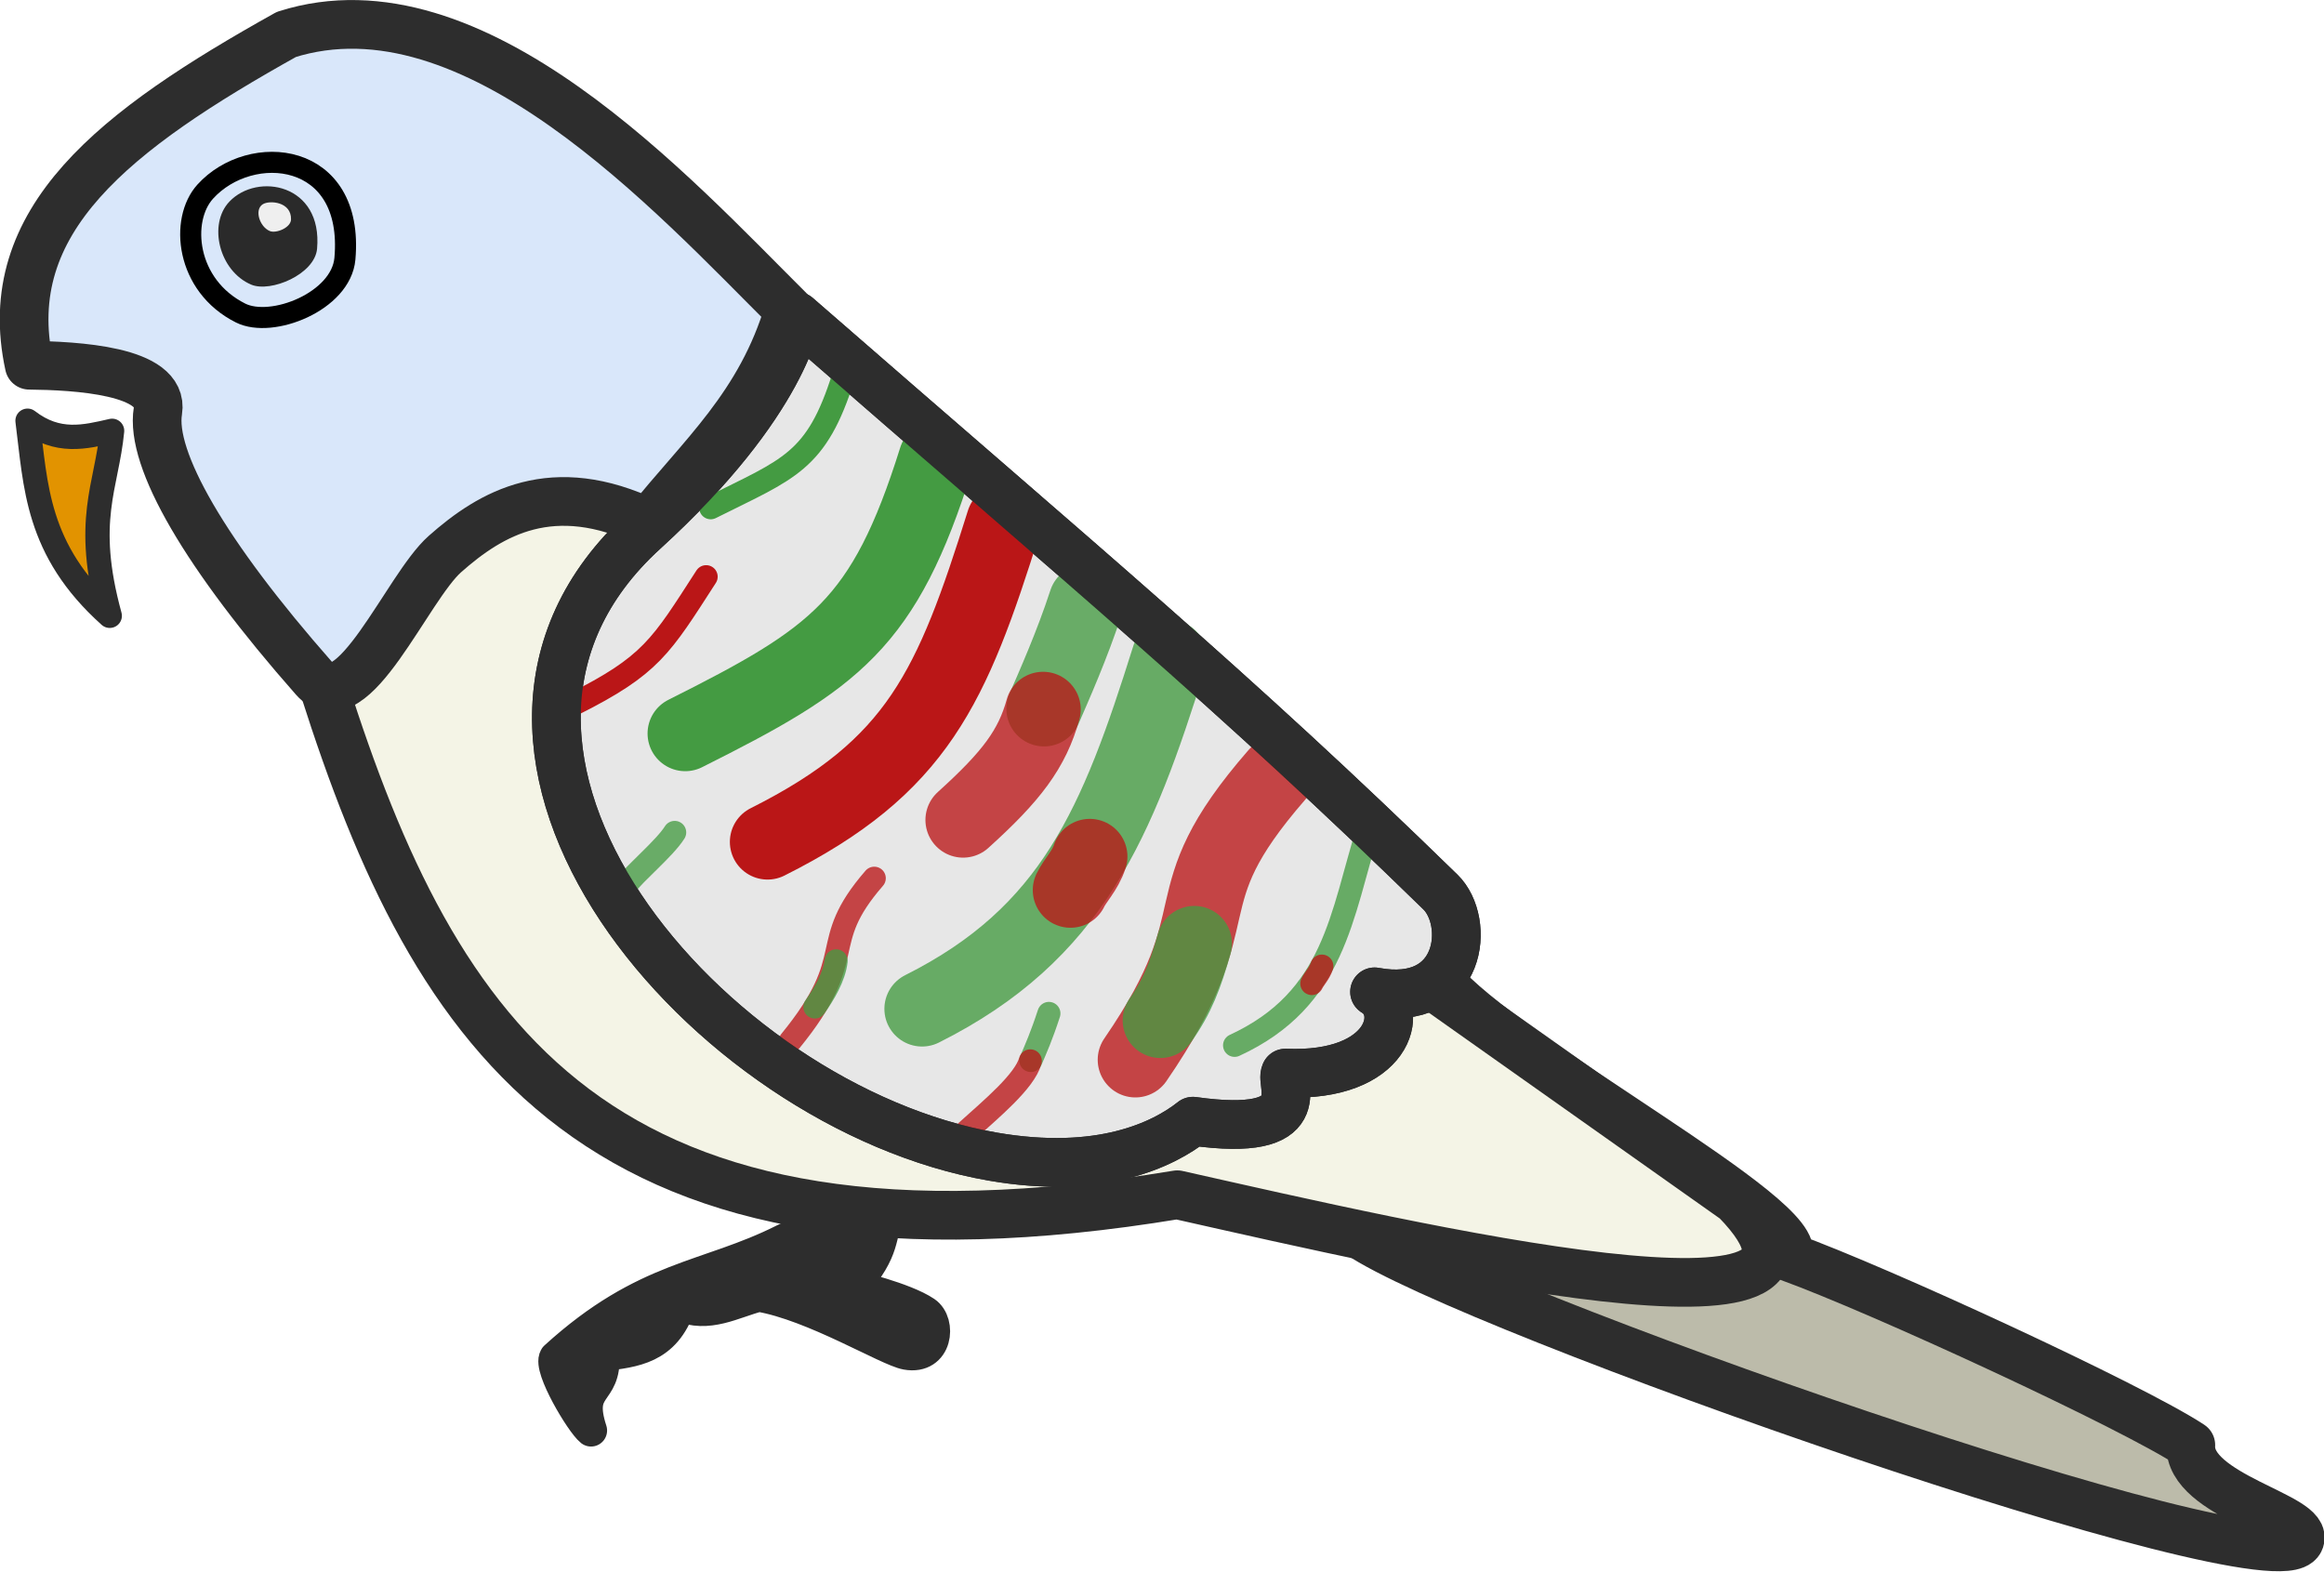
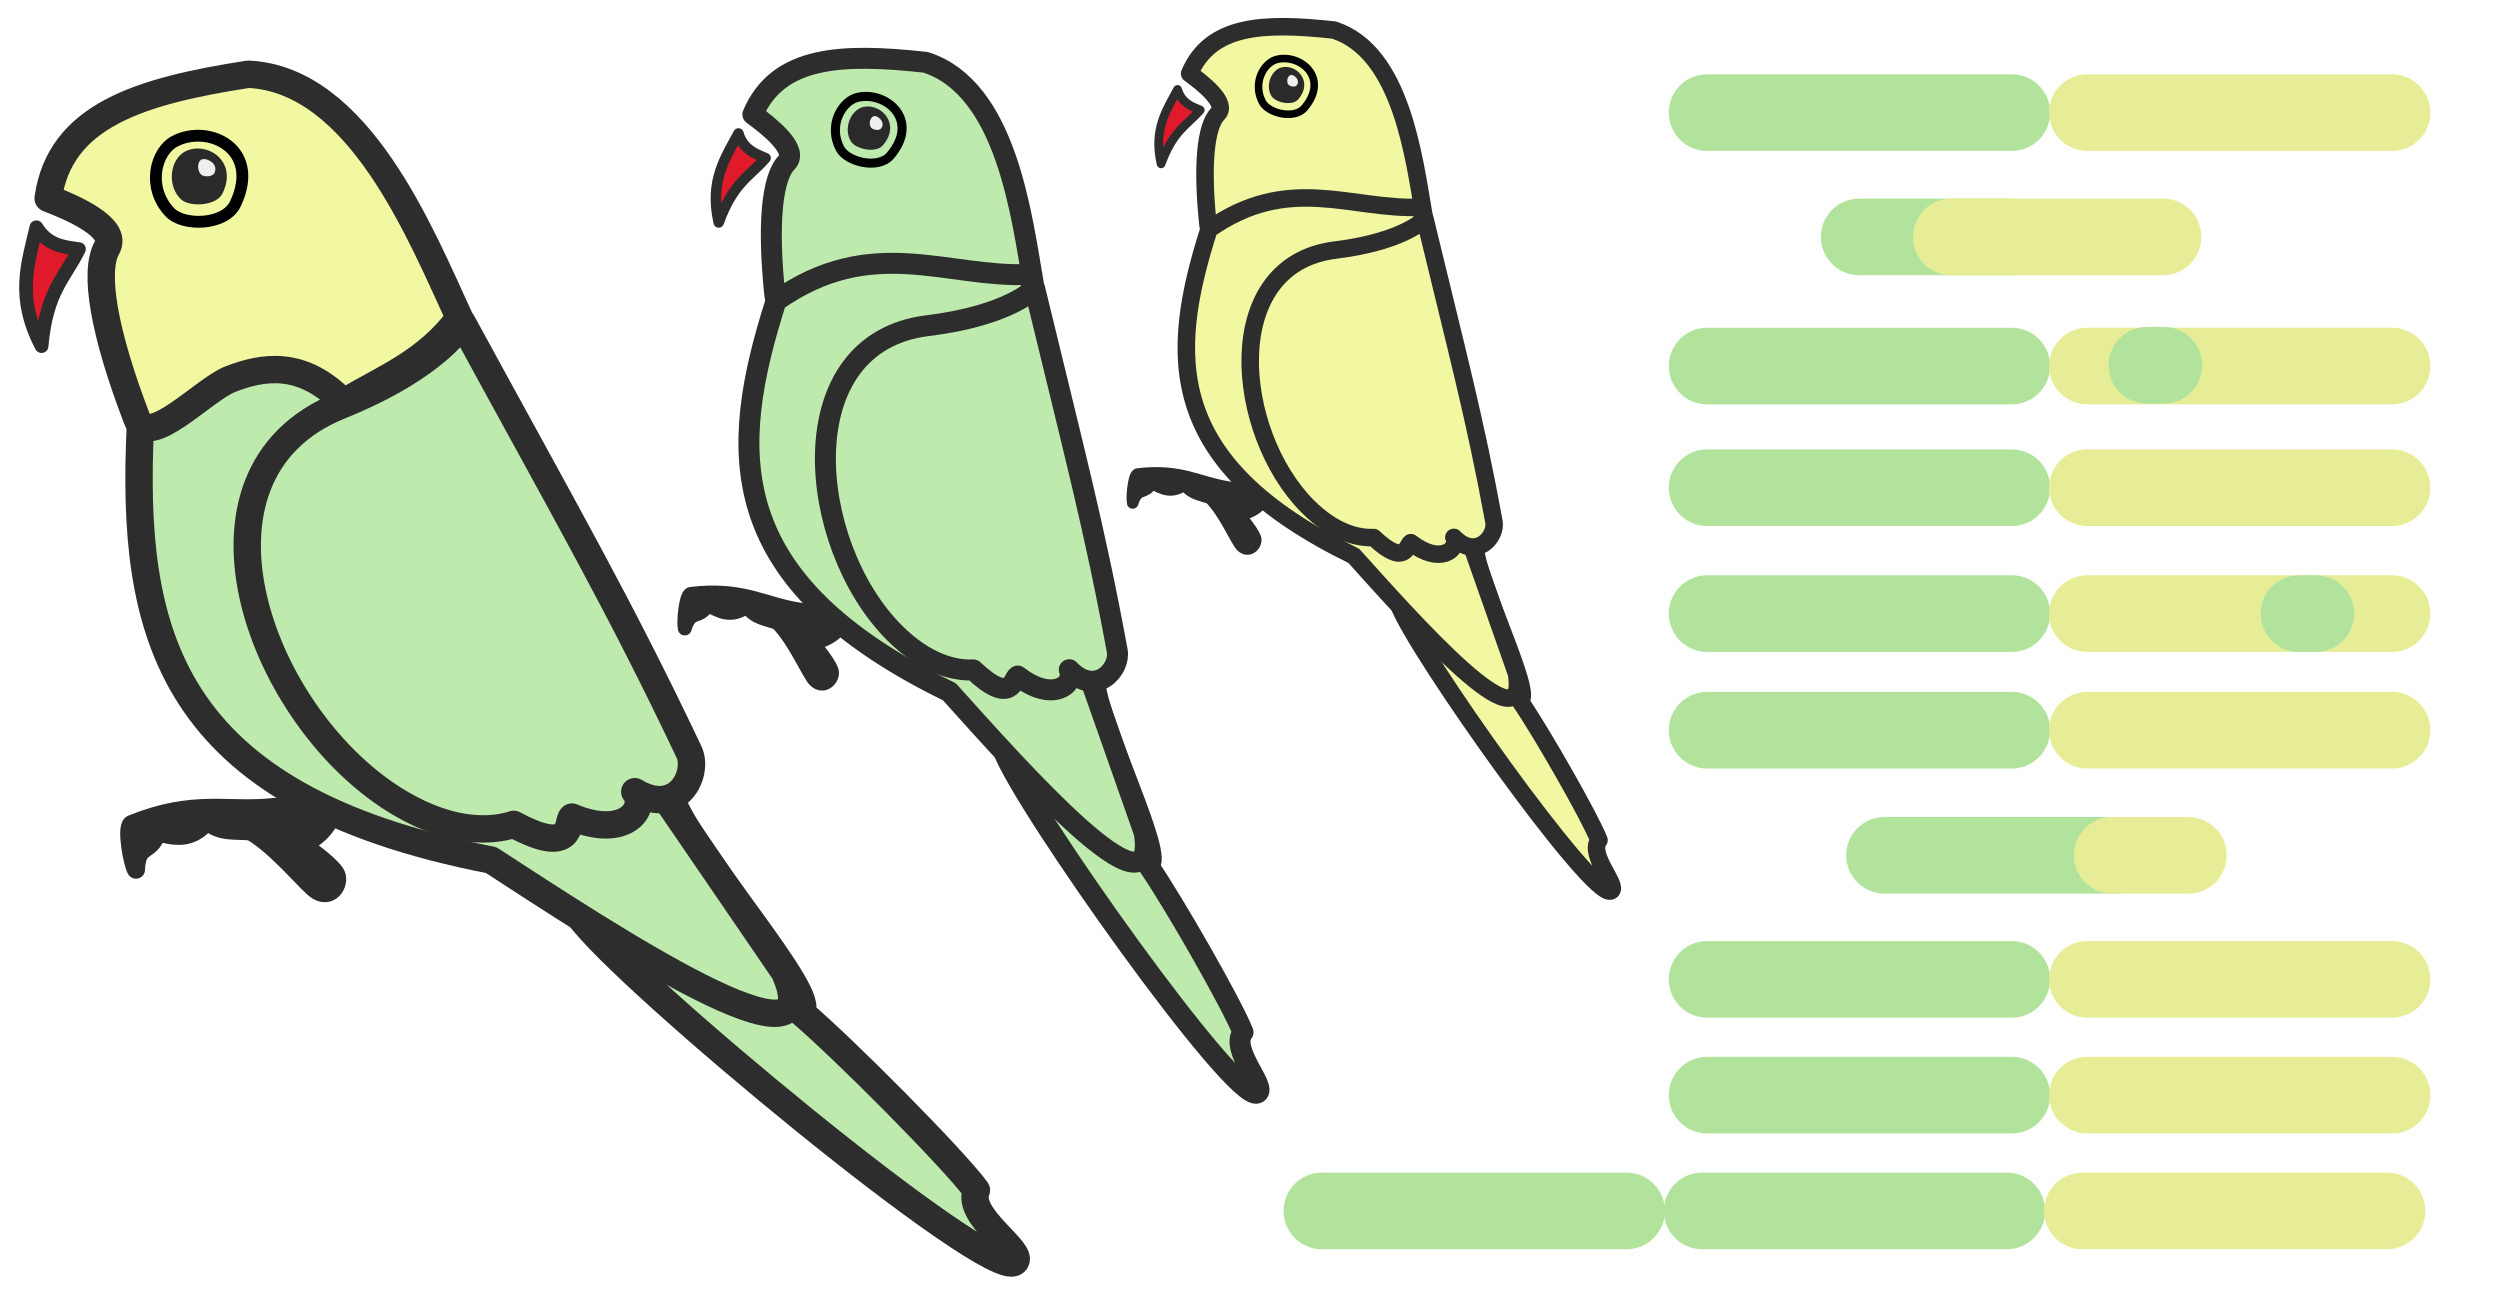
- <svg xmlns="http://www.w3.org/2000/svg" width="209.741mm" height="141.804mm" viewBox="0 0 209.741 141.804" version="1.1" id="svg1" xml:space="preserve">
+ <svg xmlns="http://www.w3.org/2000/svg" width="261mm" height="136.804mm" viewBox="0 0 261 136.804" version="1.1" id="svg1" xml:space="preserve">
  <defs id="defs1" />
-   <path style="display:inline;opacity:1;fill:#bcbbaa;fill-opacity:1;stroke:#2d2d2d;stroke-width:4.394;stroke-linecap:round;stroke-linejoin:round;stroke-dasharray:none;stroke-dashoffset:0;stroke-opacity:1" d="m 129.871,88.451 c 5.952,7.161 33.534,21.61 31.489,24.961 8.256,2.981 31.114,13.542 36.362,17.001 -0.252,4.586 10.9,6.523 9.806,8.646 -2.357,4.572 -74.974,-20.884 -84.937,-27.747" id="path2" />
-   <path style="opacity:1;fill:#f4f4e6;fill-opacity:1;stroke:#2d2d2d;stroke-width:4.394;stroke-linecap:round;stroke-linejoin:round;stroke-dasharray:none;stroke-dashoffset:0;stroke-opacity:1" d="m 156.661,108.3 c 14.015,14.366 -29.033,4.33 -50.41,-0.478 C 53.859,116.49 39.28,93.682 29.22,62.032 37.405,38.909 55.465,37.512 69.296,26.809 l 60.933,54.87 -0.604,7.5 z" id="path3" />
-   <path style="opacity:1;fill:#e7e7e7;fill-opacity:1;stroke:#2d2d2d;stroke-width:4.394;stroke-linecap:round;stroke-linejoin:round;stroke-dasharray:none;stroke-opacity:1" d="m 71.908,28.54 c 26.078,22.725 39.42,33.755 58.091,51.964 2.726,2.658 2.008,10.495 -5.945,9.007 2.816,1.663 1.359,7.727 -8.044,7.332 -0.544,0.899 2.696,5.902 -8.348,4.342 -2.716,2.153 -8.402,4.87 -18.057,3.197 C 63.842,99.918 36.327,67.754 58.107,47.901 70.949,36.194 71.908,28.54 71.908,28.54 Z" id="path6" />
-   <g id="layer2" style="display:inline" transform="translate(-8.116783,-59.36389)">
-     <path style="opacity:1;fill:none;fill-opacity:1;stroke:#ba1617;stroke-width:2.082;stroke-linecap:round;stroke-linejoin:round;stroke-dasharray:none;stroke-opacity:1" d="m 59.833,122.942 c 7.063,-3.54 7.93,-5.213 12.013,-11.533" id="path27" />
-     <path style="opacity:1;fill:none;fill-opacity:1;stroke:#449b42;stroke-width:6.8;stroke-linecap:round;stroke-linejoin:round;stroke-dasharray:none;stroke-opacity:1" d="m 69.959,125.561 c 13.571,-6.802 17.965,-9.848 22.647,-24.787" id="path10" />
-     <path style="opacity:1;fill:none;fill-opacity:1;stroke:#ba1617;stroke-width:6.8;stroke-linecap:round;stroke-linejoin:round;stroke-dasharray:none;stroke-opacity:1" d="m 77.387,135.343 c 13.571,-6.802 16.649,-13.951 21.331,-28.889" id="path11" />
-     <path style="opacity:0.776;fill:none;fill-opacity:1;stroke:#449b42;stroke-width:6.8;stroke-linecap:round;stroke-linejoin:round;stroke-dasharray:none;stroke-opacity:1" d="m 102.341,123.325 c 0.863,-1.997 2.539,-5.745 3.806,-9.639" id="path12" />
-     <path style="opacity:0.787;fill:none;fill-opacity:1;stroke:#449b42;stroke-width:6.8;stroke-linecap:round;stroke-linejoin:round;stroke-dasharray:none;stroke-opacity:1" d="M 91.333,150.41 C 104.904,143.608 108.952,133.64 113.633,118.702" id="path13" />
-     <path style="opacity:1;fill:none;fill-opacity:1;stroke:#ba1617;stroke-width:6.8;stroke-linecap:round;stroke-linejoin:round;stroke-dasharray:none;stroke-opacity:0.78" d="m 110.585,155.004 c 9.339,-13.6 2.604,-14.025 12.752,-25.693" id="path14" />
-     <path style="opacity:0.78;fill:none;fill-opacity:1;stroke:#ba1617;stroke-width:6.8;stroke-linecap:round;stroke-linejoin:round;stroke-dasharray:none;stroke-opacity:1" d="m 95.037,133.363 c 4.385,-3.961 6.223,-6.405 7.216,-9.972" id="path15" />
-     <path style="opacity:0.78;fill:none;fill-opacity:1;stroke:#ba1617;stroke-width:6.8;stroke-linecap:round;stroke-linejoin:round;stroke-dasharray:none;stroke-opacity:1" d="m 104.725,139.691 c 0.421,-0.879 1.333,-1.758 1.743,-3.026" id="path16" />
-     <path style="opacity:0.776;fill:none;fill-opacity:1;stroke:#449b42;stroke-width:6.8;stroke-linecap:round;stroke-linejoin:round;stroke-dasharray:none;stroke-opacity:1" d="m 112.837,151.447 c 1.537,-2.149 2.248,-4.043 3.064,-6.926" id="path17" />
-     <path style="opacity:0.776;fill:none;fill-opacity:1;stroke:#449b42;stroke-width:2.082;stroke-linecap:round;stroke-linejoin:round;stroke-dasharray:none;stroke-opacity:1" d="m 64.602,139.269 c 0.8,-1.118 3.516,-3.358 4.405,-4.782" id="path25" />
-     <path style="opacity:1;fill:none;fill-opacity:1;stroke:#449b42;stroke-width:2.082;stroke-linecap:round;stroke-linejoin:round;stroke-dasharray:none;stroke-opacity:1" d="m 72.259,105.187 c 7.063,-3.54 9.549,-4.09 11.986,-11.865" id="path26" />
-     <path style="opacity:0.776;fill:none;fill-opacity:1;stroke:#449b42;stroke-width:2.082;stroke-linecap:round;stroke-linejoin:round;stroke-dasharray:none;stroke-opacity:1" d="m 101.148,155.07 c 0.449,-1.039 0.974,-2.221 1.633,-4.248" id="path28" />
-     <path style="opacity:0.787;fill:none;fill-opacity:1;stroke:#449b42;stroke-width:2.082;stroke-linecap:round;stroke-linejoin:round;stroke-dasharray:none;stroke-opacity:1" d="m 119.537,153.704 c 9.062,-4.172 9.623,-11.774 12.06,-19.549" id="path29" />
-     <path style="opacity:1;fill:none;fill-opacity:1;stroke:#ba1617;stroke-width:2.082;stroke-linecap:round;stroke-linejoin:round;stroke-dasharray:none;stroke-opacity:0.78" d="m 79.442,153.323 c 6.385,-7.799 2.295,-8.63 7.577,-14.702" id="path30" />
-     <path style="opacity:0.78;fill:none;fill-opacity:1;stroke:#ba1617;stroke-width:2.082;stroke-linecap:round;stroke-linejoin:round;stroke-dasharray:none;stroke-opacity:1" d="m 95.315,161.489 c 2.282,-2.062 5.27,-4.528 5.787,-6.385" id="path31" />
-     <path style="opacity:0.78;fill:none;fill-opacity:1;stroke:#ba1617;stroke-width:2.082;stroke-linecap:round;stroke-linejoin:round;stroke-dasharray:none;stroke-opacity:1" d="m 126.507,148.126 c 0.219,-0.457 0.694,-0.915 0.907,-1.575" id="path32" />
-     <path style="opacity:0.776;fill:none;fill-opacity:1;stroke:#449b42;stroke-width:2.082;stroke-linecap:round;stroke-linejoin:round;stroke-dasharray:none;stroke-opacity:1" d="m 81.659,150.241 c 0.8,-1.118 1.766,-2.725 1.919,-4.165" id="path33" />
-   </g>
-   <g id="layer1" transform="translate(-8.116783,-59.36389)">
-     <path style="opacity:1;fill:none;fill-opacity:1;stroke:#2d2d2d;stroke-width:4.394;stroke-linecap:round;stroke-linejoin:round;stroke-dasharray:none;stroke-opacity:1" d="m 80.025,87.904 c 26.078,22.725 39.42,33.755 58.091,51.964 2.726,2.658 2.008,10.495 -5.945,9.007 2.816,1.663 1.359,7.727 -8.044,7.332 -0.544,0.899 2.696,5.902 -8.348,4.342 -2.716,2.153 -8.402,4.87 -18.057,3.197 C 71.959,159.282 44.444,127.118 66.224,107.265 79.066,95.558 80.025,87.904 80.025,87.904 Z" id="path34" />
-     <path d="M 79.325,87.35 C 68.865,76.946 50.894,57.093 33.959,62.472 18.496,71.101 7.909,79.236 10.757,92.325 c 4.139,0.045 12.211,0.455 11.609,4.13 -0.712,4.348 4.248,12.956 14.104,24.141 3.46,3.927 8.376,-8.197 11.8,-11.23 4.162,-3.687 9.707,-6.957 18.344,-2.82 4.783,-6.013 10.164,-10.556 12.711,-19.196 z" style="fill:#d9e7fa;fill-opacity:1;stroke:#2d2d2d;stroke-width:4.394;stroke-linecap:round;stroke-linejoin:round;stroke-dasharray:none;stroke-dashoffset:0;stroke-opacity:1" id="path1-5" />
-     <g id="g9" transform="rotate(-12.43118,105.3086,127.4267)" style="stroke-width:1.9;stroke-dasharray:none">
+   <g id="g35" transform="matrix(0.6503779,0,0,0.6503779,203.2036,-103.2738)">
+     <path style="display:inline;fill:#bfeaad;fill-opacity:1;stroke:#2d2d2d;stroke-width:4.394;stroke-linecap:round;stroke-linejoin:round;stroke-dasharray:none;stroke-dashoffset:0;stroke-opacity:1" d="m -204.724,286.904 c 3.09,8.784 23.924,31.924 20.841,34.355 6.704,5.666 24.462,23.518 28.179,28.586 -1.831,4.212 7.951,9.907 6.187,11.517 -3.8,3.467 -63.03,-45.657 -69.984,-55.556" id="path2" />
+     <path style="fill:#bfeaad;fill-opacity:1;stroke:#2d2d2d;stroke-width:4.394;stroke-linecap:round;stroke-linejoin:round;stroke-dasharray:none;stroke-dashoffset:0;stroke-opacity:1" d="m -186.511,314.831 c 8.143,18.344 -28.726,-6.039 -47.097,-17.982 -52.135,-10.095 -57.871,-36.55 -56.296,-69.723 15.716,-18.833 33.135,-13.861 49.825,-19.085 l 38.045,72.637 -3.175,6.822 z" id="path3" />
+     <path style="fill:#bfeaad;fill-opacity:1;stroke:#2d2d2d;stroke-width:4.394;stroke-linecap:round;stroke-linejoin:round;stroke-dasharray:none;stroke-opacity:1" d="m -238.231,210.573 c 16.546,30.376 25.219,45.358 36.391,68.924 1.631,3.44 -1.768,10.538 -8.706,6.377 2.062,2.539 -1.414,7.717 -10.092,4.076 -0.823,0.654 0.475,6.471 -9.337,1.168 -3.295,1.074 -9.572,1.644 -18.041,-3.282 -22.602,-13.147 -37.213,-52.873 -9.888,-63.911 16.113,-6.509 19.673,-13.352 19.673,-13.352 z" id="path6" />
+     <path d="m -238.694,209.81 c -6.189,-13.392 -16.132,-38.257 -33.881,-39.103 -17.499,2.712 -30.255,6.657 -32.136,19.92 3.865,1.482 11.29,4.674 9.448,7.91 -2.18,3.829 -0.524,13.624 4.827,27.54 1.878,4.885 10.704,-4.772 14.969,-6.424 5.185,-2.009 11.521,-3.146 18.179,3.736 6.576,-3.975 13.201,-6.362 18.594,-13.577 z" style="fill:#f2f8a1;fill-opacity:1;stroke:#2d2d2d;stroke-width:4.394;stroke-linecap:round;stroke-linejoin:round;stroke-dasharray:none;stroke-dashoffset:0;stroke-opacity:1" id="path1-5" />
+     <g id="g9" transform="rotate(7.921992,-992.9548,-2216.852)" style="stroke-width:1.9;stroke-dasharray:none">
      <g id="g4" transform="matrix(0.7024148,0,0,0.7024148,11.9719,11.31381)" style="stroke-width:2.705;stroke-dasharray:none">
        <path style="fill:#2a2a2a;stroke-width:2.705;stroke-linecap:round;stroke-linejoin:round;stroke-dasharray:none" d="m 41.824,72.532 c -3.347,2.259 -3.205,8.435 0.436,11.02 2.205,1.565 8.265,0.476 9.261,-2.684 2.513,-7.978 -5.364,-11.26 -9.697,-8.336 z" id="path1" />
        <path style="fill:#efefef;fill-opacity:1;stroke-width:2.705;stroke-linecap:round;stroke-linejoin:round;stroke-dasharray:none" d="m 45.934,73.788 c -1.226,0.439 -1.034,2.721 0.141,3.555 0.711,0.505 2.729,0.171 2.987,-0.866 0.552,-2.216 -2.163,-3.035 -3.128,-2.689 z" id="path4" />
      </g>
      <path style="fill:none;stroke:#000000;stroke-width:1.9;stroke-linecap:round;stroke-linejoin:round;stroke-dasharray:none;stroke-opacity:1" d="m 39.415,60.911 c -2.796,1.983 -3.561,7.889 0.756,11.389 2.455,1.991 9.085,0.931 10.249,-2.763 2.938,-9.326 -6.021,-12.161 -11.005,-8.626 z" id="path5" />
    </g>
-     <path style="opacity:1;fill:#2d2d2d;fill-opacity:1;stroke:#2d2d2d;stroke-width:2.894;stroke-linecap:round;stroke-linejoin:round;stroke-dasharray:none;stroke-opacity:1" d="m 78.846,171.262 c -6.952,3.495 -12.455,3.161 -20.617,10.592 -0.611,0.95 2.354,5.915 3.23,6.609 -1.364,-4.192 1.332,-3.161 1.117,-6.797 2.742,-0.365 5.549,-0.565 6.879,-4.503 2.587,1.124 4.812,-0.264 7.15,-0.864 4.952,0.835 11.614,4.94 13.33,5.24 2.736,0.479 3.07,-2.82 1.694,-3.749 -1.904,-1.285 -6.482,-2.343 -6.482,-2.343 3,-3.462 2.196,-4.442 3.239,-6.628 -2.475,0.282 -3.74,-0.348 -9.541,2.441 z" id="path7" />
-     <path style="opacity:1;fill:#e29300;fill-opacity:1;stroke:#2d2d2d;stroke-width:2.194;stroke-linecap:round;stroke-linejoin:round;stroke-dasharray:none;stroke-opacity:1" d="m 10.602,97.333 c 2.725,2.104 5.174,1.473 7.631,0.911 -0.483,5.045 -2.581,8.057 -0.211,16.694 -6.655,-5.958 -6.666,-11.773 -7.42,-17.605 z" id="path8" />
+     <path style="fill:#2d2d2d;fill-opacity:1;stroke:#2d2d2d;stroke-width:2.894;stroke-linecap:round;stroke-linejoin:round;stroke-dasharray:none;stroke-opacity:1" d="m -268.329,288.317 c -7.734,0.859 -12.777,-1.368 -23.014,2.76 -0.904,0.678 0.15,6.364 0.73,7.32 0.179,-4.405 2.348,-2.5 3.411,-5.984 2.698,0.612 5.399,1.4 8.016,-1.829 2.034,1.954 4.603,1.426 7.004,1.676 4.352,2.506 9.171,8.671 10.675,9.549 2.399,1.4 3.859,-1.577 2.892,-2.925 -1.338,-1.867 -5.262,-4.451 -5.262,-4.451 4.017,-2.202 3.604,-3.401 5.342,-5.087 -2.418,-0.596 -3.385,-1.627 -9.794,-1.029 z" id="path7" />
+     <path style="fill:#e01a2b;fill-opacity:1;stroke:#2d2d2d;stroke-width:2.194;stroke-linecap:round;stroke-linejoin:round;stroke-dasharray:none;stroke-opacity:1" d="m -306.599,195.268 c 1.823,2.92 4.339,3.181 6.838,3.508 -2.207,4.562 -5.222,6.656 -6.004,15.579 -4.168,-7.901 -2.155,-13.357 -0.834,-19.087 z" id="path8" />
  </g>
+   <g id="g34" transform="matrix(0.4981595,0,0,0.4981595,168.1046,23.66235)">
+     <path style="display:inline;opacity:0.776;fill:none;fill-opacity:1;stroke:#449b42;stroke-width:6.8;stroke-linecap:round;stroke-linejoin:round;stroke-dasharray:none;stroke-opacity:1" d="m -146.024,76.77 c 1.859,-1.129 5.396,-3.217 8.681,-5.66" id="path12" transform="translate(-8.116783,-59.36389)" />
+     <path d="m -112.752,71.458 c -2.512,-14.538 -5.681,-41.128 -22.605,-46.54 -17.605,-1.91 -30.947,-1.4 -36.197,10.923 3.35,2.431 9.696,7.437 7.079,10.085 -3.097,3.134 -4.032,13.025 -2.466,27.85 0.55,5.205 11.574,-1.839 16.122,-2.331 5.528,-0.599 11.942,-0.057 16.593,8.314 7.38,-2.137 14.398,-2.729 21.474,-8.302 z" style="fill:#bfeaad;fill-opacity:1;stroke:#2d2d2d;stroke-width:4.394;stroke-linecap:round;stroke-linejoin:round;stroke-dasharray:none;stroke-dashoffset:0;stroke-opacity:1" id="path17" transform="translate(-8.116783,-59.36389)" />
+     <g id="g20" transform="rotate(22.92199,157.9625,-469.095)" style="stroke-width:1.9;stroke-dasharray:none">
+       <g id="g19" transform="matrix(0.7024148,0,0,0.7024148,11.9719,11.31381)" style="stroke-width:2.705;stroke-dasharray:none">
+         <path style="fill:#2a2a2a;stroke-width:2.705;stroke-linecap:round;stroke-linejoin:round;stroke-dasharray:none" d="m 41.824,72.532 c -3.347,2.259 -3.205,8.435 0.436,11.02 2.205,1.565 8.265,0.476 9.261,-2.684 2.513,-7.978 -5.364,-11.26 -9.697,-8.336 z" id="path18" />
+         <path style="fill:#efefef;fill-opacity:1;stroke-width:2.705;stroke-linecap:round;stroke-linejoin:round;stroke-dasharray:none" d="m 45.934,73.788 c -1.226,0.439 -1.034,2.721 0.141,3.555 0.711,0.505 2.729,0.171 2.987,-0.866 0.552,-2.216 -2.163,-3.035 -3.128,-2.689 z" id="path19" />
+       </g>
+       <path style="fill:none;stroke:#000000;stroke-width:1.9;stroke-linecap:round;stroke-linejoin:round;stroke-dasharray:none;stroke-opacity:1" d="m 39.415,60.911 c -2.796,1.983 -3.561,7.889 0.756,11.389 2.455,1.991 9.085,0.931 10.249,-2.763 2.938,-9.326 -6.021,-12.161 -11.005,-8.626 z" id="path20" />
+     </g>
+     <path style="opacity:1;fill:#2d2d2d;fill-opacity:1;stroke:#2d2d2d;stroke-width:2.894;stroke-linecap:round;stroke-linejoin:round;stroke-dasharray:none;stroke-opacity:1" d="m -161.695,139.619 c -7.693,-1.172 -11.988,-4.629 -22.944,-3.29 -1.049,0.421 -1.502,6.186 -1.19,7.259 1.313,-4.208 2.915,-1.807 4.843,-4.897 2.447,1.289 4.852,2.75 8.216,0.308 1.459,2.414 4.077,2.569 6.332,3.432 3.555,3.547 6.614,10.749 7.84,11.987 1.954,1.973 4.136,-0.524 3.551,-2.077 -0.809,-2.15 -3.931,-5.661 -3.931,-5.661 4.45,-1.087 4.362,-2.352 6.477,-3.531 -2.182,-1.202 -2.849,-2.448 -9.194,-3.529 z" id="path21" transform="translate(-8.116783,-59.36389)" />
+     <path style="opacity:1;fill:#e01a2b;fill-opacity:1;stroke:#2d2d2d;stroke-width:2.194;stroke-linecap:round;stroke-linejoin:round;stroke-dasharray:none;stroke-opacity:1" d="m -174.578,39.836 c 1.005,3.292 3.368,4.196 5.697,5.158 -3.313,3.836 -6.767,5.078 -9.831,13.494 -1.981,-8.71 1.375,-13.46 4.134,-18.652 z" id="path22" transform="translate(-8.116783,-59.36389)" />
+     <path style="display:inline;opacity:1;fill:#bfeaad;fill-opacity:1;stroke:#2d2d2d;stroke-width:4.394;stroke-linecap:round;stroke-linejoin:round;stroke-dasharray:none;stroke-dashoffset:0;stroke-opacity:1" d="m -108.009,95.353 c 0.711,9.284 14.846,37.028 11.24,38.578 5.009,7.208 17.541,29.048 19.82,34.905 -2.859,3.595 5.116,11.627 2.995,12.726 -4.568,2.365 -49.065,-60.415 -53.22,-71.776" id="path9" />
+     <path style="opacity:1;fill:#bfeaad;fill-opacity:1;stroke:#2d2d2d;stroke-width:4.394;stroke-linecap:round;stroke-linejoin:round;stroke-dasharray:none;stroke-dashoffset:0;stroke-opacity:1" d="m -97.644,127.042 c 3.118,19.827 -26.185,-13.268 -40.838,-29.558 -47.746,-23.245 -46.439,-50.283 -36.332,-81.917 20.055,-14.123 35.594,-4.813 53.067,-5.539 l 17.948,80.009 -4.832,5.767 z" id="path13" />
+     <path style="opacity:1;fill:#bfeaad;fill-opacity:1;stroke:#2d2d2d;stroke-width:4.394;stroke-linecap:round;stroke-linejoin:round;stroke-dasharray:none;stroke-opacity:1" d="m -120.619,12.951 c 8.12,33.624 12.62,50.34 17.313,75.994 0.685,3.745 -4.435,9.721 -10.06,3.907 1.335,2.986 -3.363,7.088 -10.803,1.326 -0.964,0.419 -1.216,6.374 -9.321,-1.289 -3.461,0.184 -9.671,-0.889 -16.577,-7.84 -18.43,-18.549 -22.26,-60.702 6.99,-64.293 17.248,-2.117 22.458,-7.805 22.458,-7.805 z" id="path14" />
+   </g>
+   <g id="g33" transform="matrix(0.4019023,-0.1076894,0.1076894,0.4019023,129.8533,-28.98505)">
+     <path style="display:inline;opacity:0.776;fill:none;fill-opacity:1;stroke:#449b42;stroke-width:6.8;stroke-linecap:round;stroke-linejoin:round;stroke-dasharray:none;stroke-opacity:1" d="m -12.737,187.378 c 2.088,-0.61 6.044,-1.711 9.85,-3.22" id="path16" transform="translate(-8.116783,-59.36389)" />
+     <path d="m 19.753,190.585 c 1.337,-14.693 5.158,-41.197 -9.79,-50.805 -16.511,-6.401 -29.53,-9.362 -37.791,1.183 2.607,3.216 7.441,9.693 4.227,11.574 -3.803,2.226 -7.266,11.537 -9.59,26.263 -0.816,5.17 11.656,1.22 16.176,1.921 5.495,0.852 11.55,3.036 13.876,12.325 7.682,-0.154 14.614,1.091 22.891,-2.461 z" style="fill:#f2f8a1;fill-opacity:1;stroke:#2d2d2d;stroke-width:4.394;stroke-linecap:round;stroke-linejoin:round;stroke-dasharray:none;stroke-dashoffset:0;stroke-opacity:1" id="path24" transform="translate(-8.116783,-59.36389)" />
+     <g id="g27" transform="rotate(37.92199,-20.52007,-4.992389)" style="stroke-width:1.9;stroke-dasharray:none">
+       <g id="g26" transform="matrix(0.7024148,0,0,0.7024148,11.9719,11.31381)" style="stroke-width:2.705;stroke-dasharray:none">
+         <path style="fill:#2a2a2a;stroke-width:2.705;stroke-linecap:round;stroke-linejoin:round;stroke-dasharray:none" d="m 41.824,72.532 c -3.347,2.259 -3.205,8.435 0.436,11.02 2.205,1.565 8.265,0.476 9.261,-2.684 2.513,-7.978 -5.364,-11.26 -9.697,-8.336 z" id="path25" />
+         <path style="fill:#efefef;fill-opacity:1;stroke-width:2.705;stroke-linecap:round;stroke-linejoin:round;stroke-dasharray:none" d="m 45.934,73.788 c -1.226,0.439 -1.034,2.721 0.141,3.555 0.711,0.505 2.729,0.171 2.987,-0.866 0.552,-2.216 -2.163,-3.035 -3.128,-2.689 z" id="path26" />
+       </g>
+       <path style="fill:none;stroke:#000000;stroke-width:1.9;stroke-linecap:round;stroke-linejoin:round;stroke-dasharray:none;stroke-opacity:1" d="m 39.415,60.911 c -2.796,1.983 -3.561,7.889 0.756,11.389 2.455,1.991 9.085,0.931 10.249,-2.763 2.938,-9.326 -6.021,-12.161 -11.005,-8.626 z" id="path27" />
+     </g>
+     <path style="opacity:1;fill:#2d2d2d;fill-opacity:1;stroke:#2d2d2d;stroke-width:2.894;stroke-linecap:round;stroke-linejoin:round;stroke-dasharray:none;stroke-opacity:1" d="m -45.164,243.756 c -7.127,-3.123 -10.381,-7.573 -21.311,-9.116 -1.122,0.136 -3.052,5.587 -3.028,6.704 2.358,-3.725 3.284,-0.991 5.946,-3.477 2.03,1.878 3.975,3.912 7.856,2.424 0.785,2.709 3.273,3.537 5.228,4.954 2.516,4.346 3.607,12.095 4.471,13.608 1.377,2.412 4.13,0.564 3.968,-1.087 -0.225,-2.286 -2.332,-6.486 -2.332,-6.486 4.58,0.101 4.822,-1.143 7.17,-1.734 -1.796,-1.726 -2.118,-3.101 -7.967,-5.789 z" id="path28" transform="translate(-8.116783,-59.36389)" />
+     <path style="opacity:1;fill:#e01a2b;fill-opacity:1;stroke:#2d2d2d;stroke-width:2.194;stroke-linecap:round;stroke-linejoin:round;stroke-dasharray:none;stroke-opacity:1" d="m -31.782,144.038 c 0.119,3.44 2.167,4.924 4.168,6.457 -4.193,2.847 -7.851,3.153 -12.989,10.49 0.341,-8.926 4.812,-12.645 8.821,-16.946 z" id="path29" transform="translate(-8.116783,-59.36389)" />
+     <path style="display:inline;opacity:1;fill:#f2f8a1;fill-opacity:1;stroke:#2d2d2d;stroke-width:4.394;stroke-linecap:round;stroke-linejoin:round;stroke-dasharray:none;stroke-dashoffset:0;stroke-opacity:1" d="m 2.509,214.97 c -1.716,9.152 4.757,39.609 0.872,40.173 2.973,8.259 9.425,32.598 10.11,38.846 -3.692,2.732 1.932,12.555 -0.401,13.067 -5.024,1.102 -31.757,-71.055 -32.83,-83.105" id="path30" />
+     <path style="opacity:1;fill:#f2f8a1;fill-opacity:1;stroke:#2d2d2d;stroke-width:4.394;stroke-linecap:round;stroke-linejoin:round;stroke-dasharray:none;stroke-dashoffset:0;stroke-opacity:1" d="M 4.319,248.263 C 2.199,268.221 -17.54,228.67 -27.477,209.142 -67.58,174.332 -59.32,148.554 -41.369,120.613 c 23.027,-8.451 35.626,4.564 52.692,8.384 l -3.371,81.928 -6.16,4.32 z" id="path31" />
+     <path style="opacity:1;fill:#f2f8a1;fill-opacity:1;stroke:#2d2d2d;stroke-width:4.394;stroke-linecap:round;stroke-linejoin:round;stroke-dasharray:none;stroke-opacity:1" d="m 11.656,132.113 c -0.859,34.58 -0.839,51.891 -2.946,77.885 -0.308,3.795 -6.8,8.242 -10.729,1.17 0.516,3.23 -5.083,5.976 -10.778,-1.515 -1.039,0.155 -2.824,5.842 -8.67,-3.657 -3.391,-0.718 -9.111,-3.362 -13.983,-11.863 -13.001,-22.687 -5.791,-64.395 23.393,-60.293 17.209,2.419 23.713,-1.726 23.713,-1.726 z" id="path32" />
+   </g>
+   <path style="fill:none;fill-opacity:1;stroke:#b2e39d;stroke-width:8;stroke-linecap:round;stroke-linejoin:round;stroke-dasharray:none;stroke-opacity:1" d="m 178.223,102.245 h 31.809" id="path35" />
+   <path style="fill:none;fill-opacity:1;stroke:#e7ed97;stroke-width:8;stroke-linecap:round;stroke-linejoin:round;stroke-dasharray:none;stroke-opacity:1" d="m 217.918,102.245 h 31.809" id="path36" />
+   <path style="fill:none;fill-opacity:1;stroke:#b2e39d;stroke-width:8;stroke-linecap:round;stroke-linejoin:round;stroke-dasharray:none;stroke-opacity:1" d="m 178.223,114.332 h 31.809" id="path37" />
+   <path style="fill:none;fill-opacity:1;stroke:#e7ed97;stroke-width:8;stroke-linecap:round;stroke-linejoin:round;stroke-dasharray:none;stroke-opacity:1" d="m 217.918,114.332 h 31.809" id="path38" />
+   <path style="fill:none;fill-opacity:1;stroke:#b2e39d;stroke-width:8;stroke-linecap:round;stroke-linejoin:round;stroke-dasharray:none;stroke-opacity:1" d="m 177.702,126.419 h 31.809" id="path39" />
+   <path style="fill:none;fill-opacity:1;stroke:#e7ed97;stroke-width:8;stroke-linecap:round;stroke-linejoin:round;stroke-dasharray:none;stroke-opacity:1" d="m 217.397,126.419 h 31.809" id="path40" />
+   <path style="fill:none;fill-opacity:1;stroke:#b2e39d;stroke-width:8;stroke-linecap:round;stroke-linejoin:round;stroke-dasharray:none;stroke-opacity:1" d="m 196.744,89.293 h 24.187" id="path41" />
+   <path style="fill:none;fill-opacity:1;stroke:#e7ed97;stroke-width:8;stroke-linecap:round;stroke-linejoin:round;stroke-dasharray:none;stroke-opacity:1" d="m 220.513,89.293 h 7.951" id="path42" />
+   <path style="fill:none;fill-opacity:1;stroke:#b2e39d;stroke-width:8;stroke-linecap:round;stroke-linejoin:round;stroke-dasharray:none;stroke-opacity:1" d="m 138.006,126.419 h 31.809" id="path43" />
+   <path style="fill:none;fill-opacity:1;stroke:#b2e39d;stroke-width:8;stroke-linecap:round;stroke-linejoin:round;stroke-dasharray:none;stroke-opacity:1" d="m 178.223,50.916 h 31.809" id="path55" />
+   <path style="fill:none;fill-opacity:1;stroke:#e7ed97;stroke-width:8;stroke-linecap:round;stroke-linejoin:round;stroke-dasharray:none;stroke-opacity:1" d="m 217.918,50.916 h 31.809" id="path56" />
+   <path style="fill:none;fill-opacity:1;stroke:#b2e39d;stroke-width:8;stroke-linecap:round;stroke-linejoin:round;stroke-dasharray:none;stroke-opacity:1" d="m 178.223,76.232 h 31.809" id="path57" />
+   <path style="fill:none;fill-opacity:1;stroke:#e7ed97;stroke-width:8;stroke-linecap:round;stroke-linejoin:round;stroke-dasharray:none;stroke-opacity:1" d="m 217.918,76.232 h 31.809" id="path58" />
+   <path style="fill:none;fill-opacity:1;stroke:#b2e39d;stroke-width:8;stroke-linecap:round;stroke-linejoin:round;stroke-dasharray:none;stroke-opacity:1" d="m 178.223,38.216 h 31.809" id="path63" />
+   <path style="fill:none;fill-opacity:1;stroke:#e7ed97;stroke-width:8;stroke-linecap:round;stroke-linejoin:round;stroke-dasharray:none;stroke-opacity:1" d="m 217.918,38.216 h 31.809" id="path64" />
+   <path style="fill:none;fill-opacity:1;stroke:#b2e39d;stroke-width:8;stroke-linecap:round;stroke-linejoin:round;stroke-dasharray:none;stroke-opacity:1" d="m 178.223,64.061 h 31.809" id="path65" />
+   <path style="fill:none;fill-opacity:1;stroke:#e7ed97;stroke-width:8;stroke-linecap:round;stroke-linejoin:round;stroke-dasharray:none;stroke-opacity:1" d="m 217.918,64.061 h 31.809" id="path66" />
+   <path style="fill:none;fill-opacity:1;stroke:#b2e39d;stroke-width:8;stroke-linecap:round;stroke-linejoin:round;stroke-dasharray:none;stroke-opacity:1" d="m 178.223,11.758 h 31.809" id="path71" />
+   <path style="fill:none;fill-opacity:1;stroke:#e7ed97;stroke-width:8;stroke-linecap:round;stroke-linejoin:round;stroke-dasharray:none;stroke-opacity:1" d="m 217.918,11.758 h 31.809" id="path72" />
+   <path style="fill:none;fill-opacity:1;stroke:#b2e39d;stroke-width:8;stroke-linecap:round;stroke-linejoin:round;stroke-dasharray:none;stroke-opacity:1" d="m 240.004,64.061 h 1.778" id="path79" />
+   <path style="fill:none;fill-opacity:1;stroke:#b2e39d;stroke-width:8;stroke-linecap:round;stroke-linejoin:round;stroke-dasharray:none;stroke-opacity:1" d="m 224.129,38.132 h 1.778" id="path80" />
+   <path style="fill:none;fill-opacity:1;stroke:#b2e39d;stroke-width:8;stroke-linecap:round;stroke-linejoin:round;stroke-dasharray:none;stroke-opacity:1" d="M 194.098,24.735 H 209.96" id="path81" />
+   <path style="fill:none;fill-opacity:1;stroke:#e7ed97;stroke-width:8;stroke-linecap:round;stroke-linejoin:round;stroke-dasharray:none;stroke-opacity:1" d="m 203.716,24.735 h 22.102" id="path82" />
</svg>
